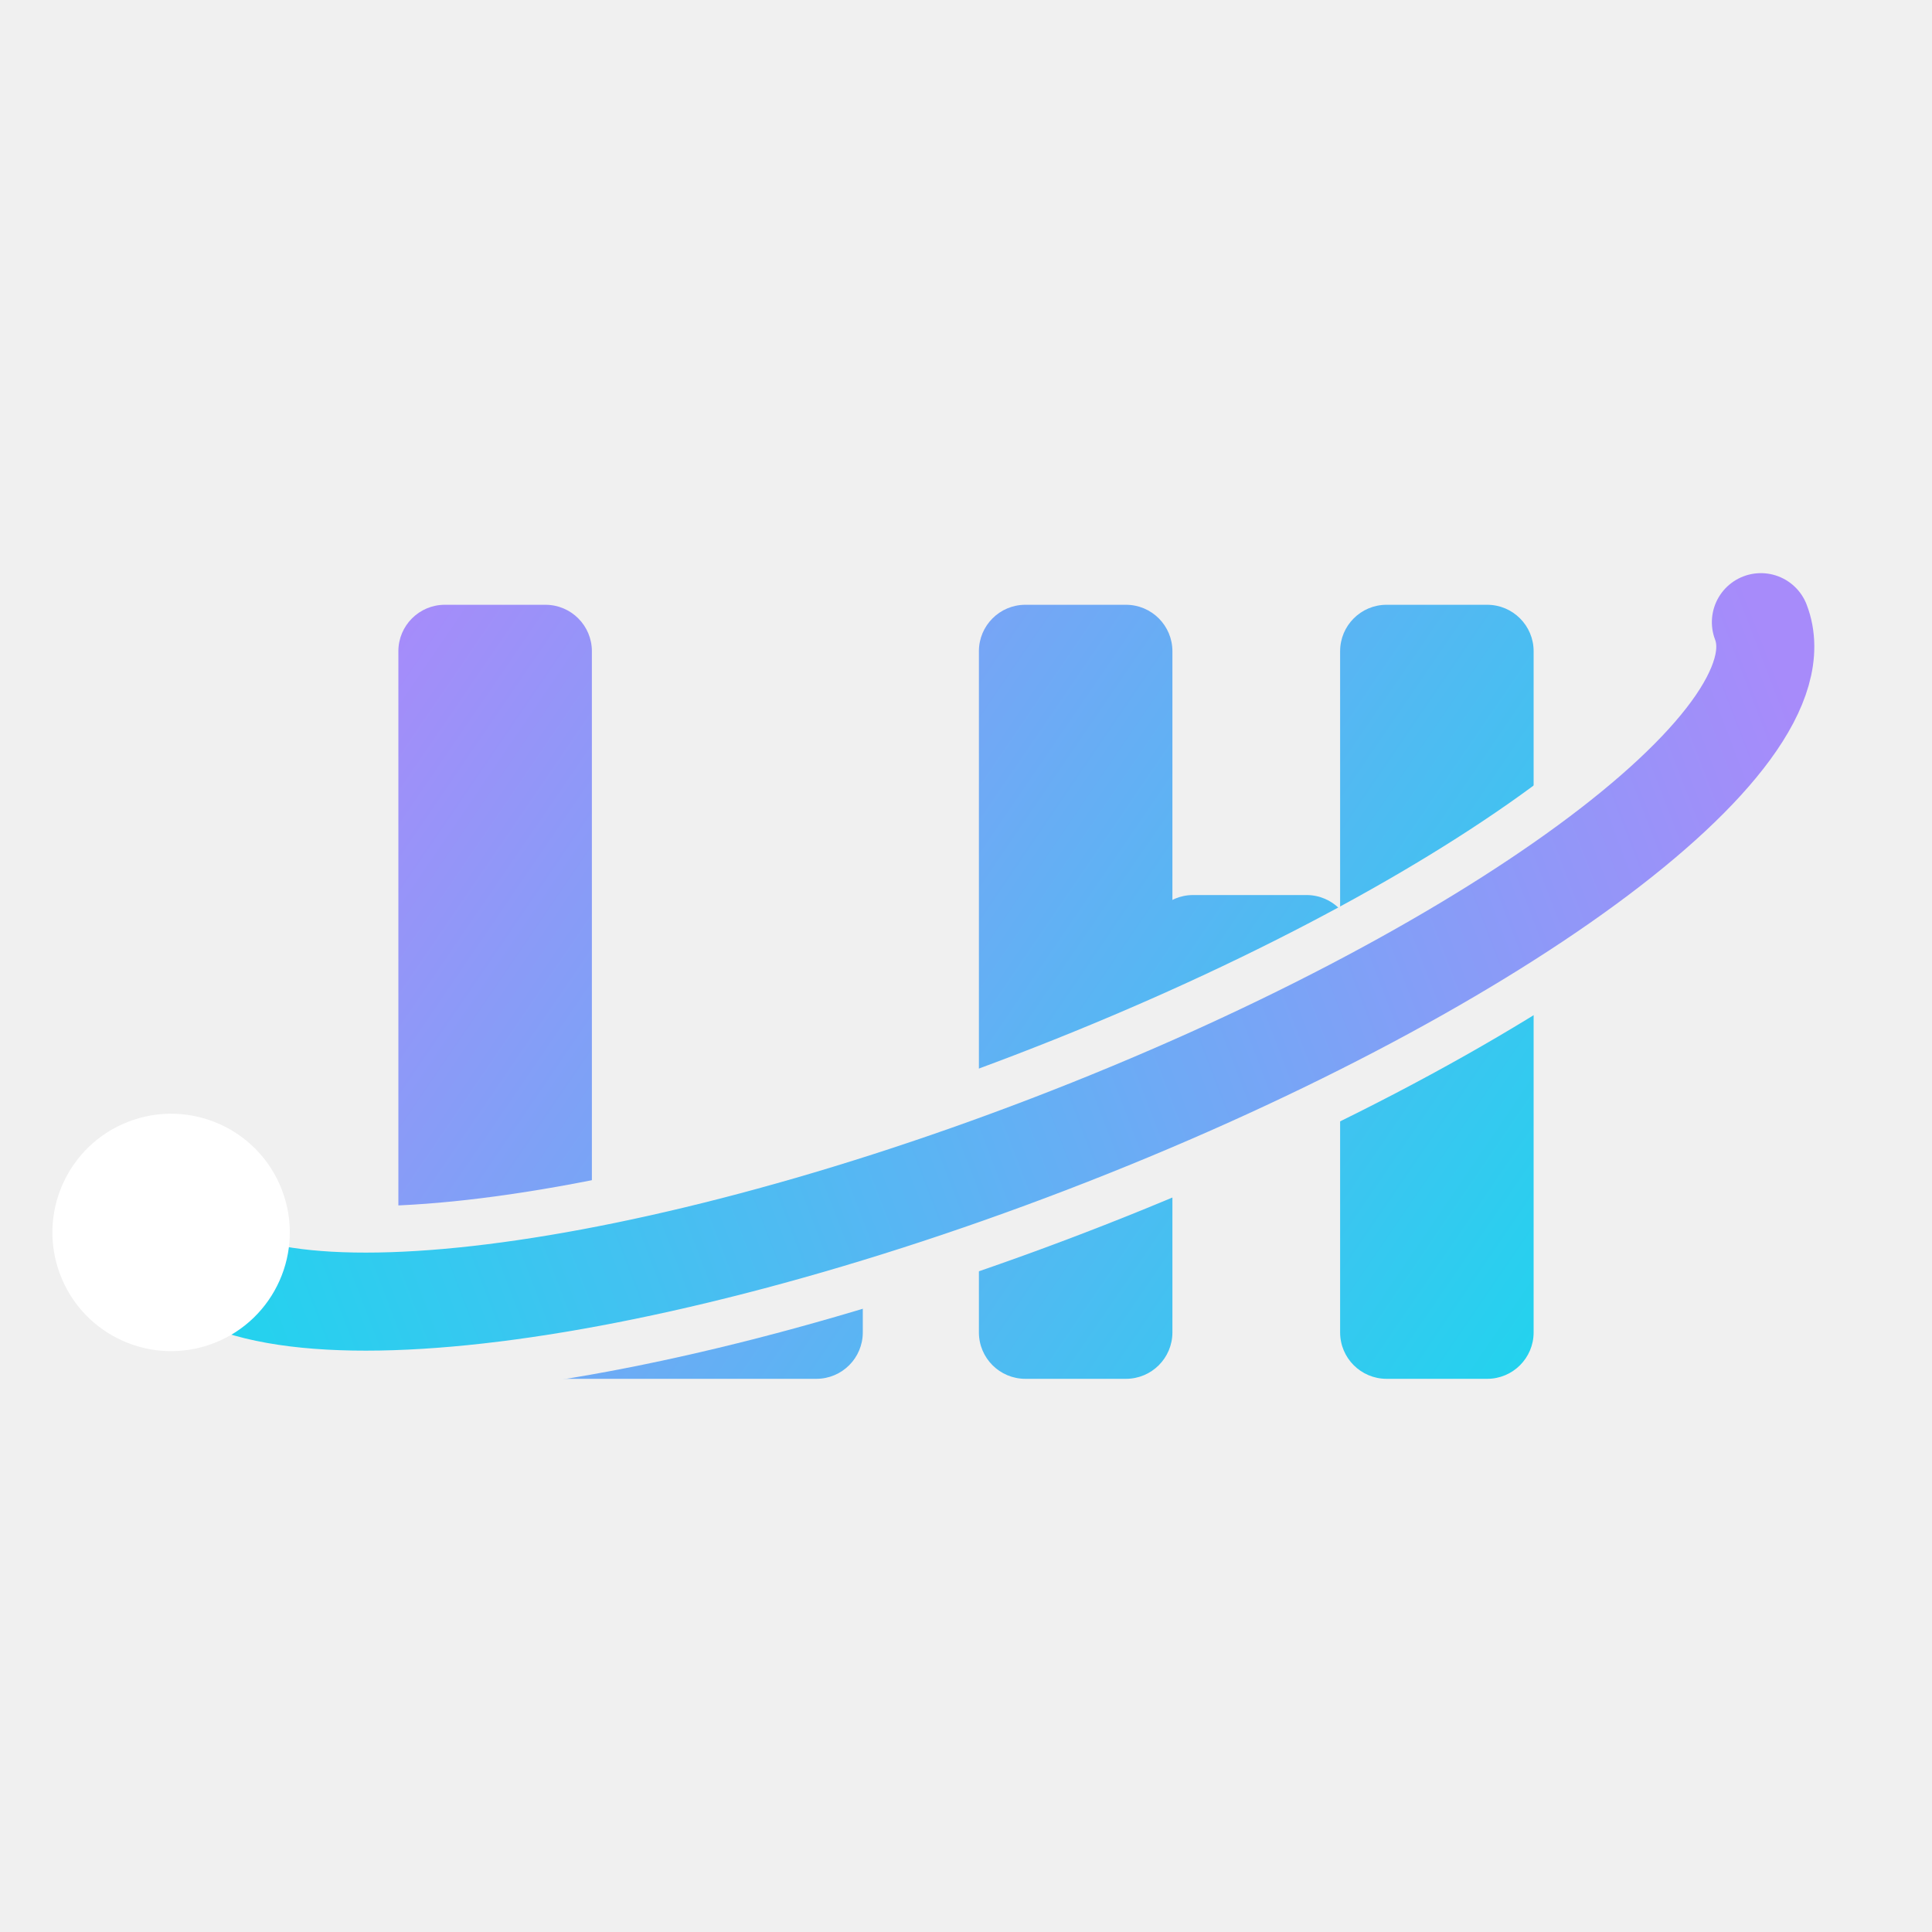
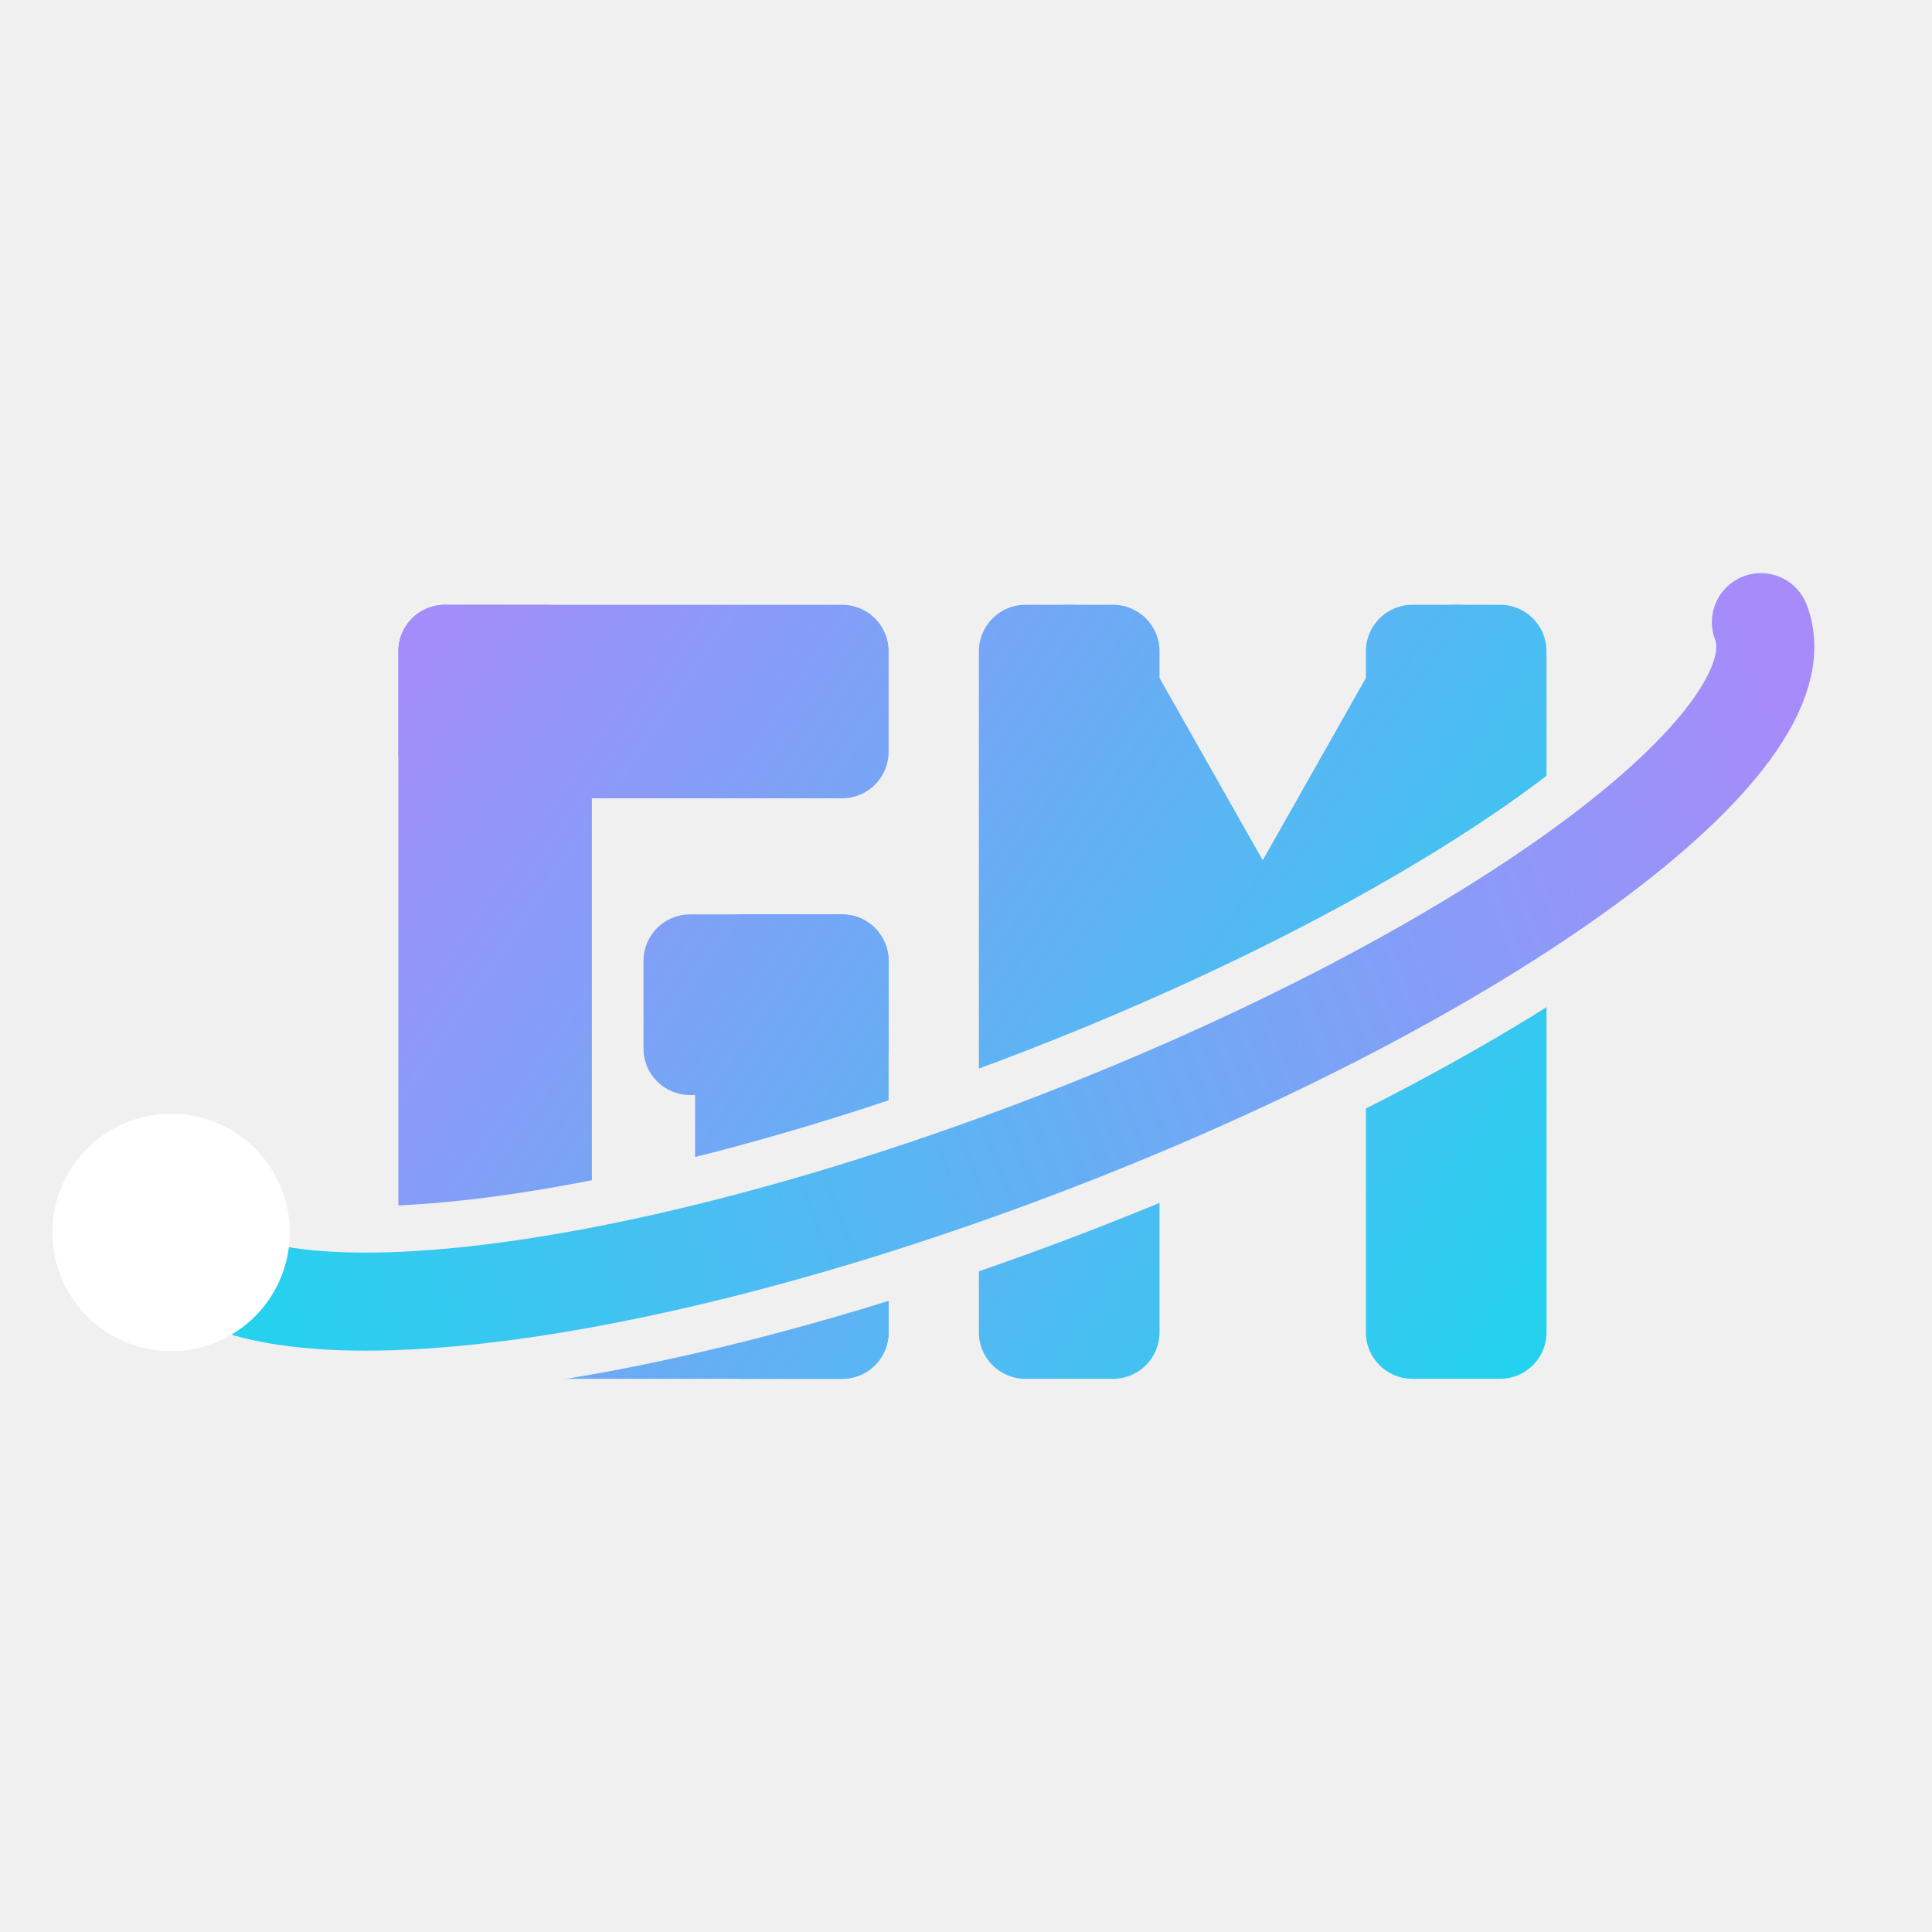
<svg xmlns="http://www.w3.org/2000/svg" width="64" height="64" viewBox="-1.44 -11.44 74.88 74.88">
  <style>
-         .v{stop-color:#a78bfa}.c{stop-color:#22d3ee}
-         .r{stroke:#c7d2fe}.m{fill:#ffffff}
-         @media (prefers-color-scheme: light){
-           .v{stop-color:#6d28d9}.c{stop-color:#0e7490}
-           .r{stroke:#4338ca}.m{fill:#0e7490}
-         }
-       </style>
+     .v{stop-color:#a78bfa}.c{stop-color:#22d3ee}
+     .r{stroke:#c7d2fe}.m{fill:#ffffff}
+     @media (prefers-color-scheme: light){
+       .v{stop-color:#6d28d9}.c{stop-color:#0e7490}
+       .r{stroke:#4338ca}.m{fill:#0e7490}
+     }
+   </style>
  <defs>
    <linearGradient id="lh-letters" gradientUnits="userSpaceOnUse" x1="14" y1="12" x2="58" y2="42">
      <stop offset="0" class="v" stop-color="#a78bfa" />
      <stop offset="1" class="c" stop-color="#22d3ee" />
    </linearGradient>
    <linearGradient id="lh-ring" gradientUnits="userSpaceOnUse" x1="3" y1="0" x2="69" y2="0">
      <stop offset="0" class="c" stop-color="#22d3ee" />
      <stop offset="1" class="v" stop-color="#a78bfa" />
    </linearGradient>
    <mask id="lh-cut" maskUnits="userSpaceOnUse" x="-1.44" y="-11.44" width="74.88" height="74.88">
      <rect x="-1.44" y="-11.44" width="74.88" height="74.88" fill="#fff" />
      <path d="M 69 24.5 A 33 9 0 0 1 3 24.5" transform="rotate(-21 36 24.5)" fill="none" stroke="#000" stroke-width="7.4" />
    </mask>
  </defs>
-   <g transform="rotate(-21 36 24.5)">
-     
-     
-   </g>
  <g fill="url(#lh-letters)" mask="url(#lh-cut)">
    <rect x="14" y="12" width="7.5" height="30" rx="1.8" />
-     <rect x="14" y="34.5" width="18" height="7.5" rx="1.8" />
-     <rect x="36.5" y="12" width="7.5" height="30" rx="1.8" />
-     <rect x="50.5" y="12" width="7.5" height="30" rx="1.8" />
-     <rect x="43" y="23.25" width="8" height="7" rx="1.8" />
+     <rect x="14" y="12" width="19" height="7.5" rx="1.8" />
+     <rect x="14" y="34.5" width="19" height="7.5" rx="1.8" />
+     <rect x="25.5" y="24" width="7.5" height="18" rx="1.8" />
+     <rect x="23.5" y="24" width="9.5" height="7" rx="1.8" />
+     <rect x="36.5" y="12" width="7" height="30" rx="1.8" />
+     <rect x="51.5" y="12" width="7" height="30" rx="1.8" />
+     <path d="M 40 15.25 L 47.5 28.5 L 55 15.25" fill="none" stroke="url(#lh-letters)" stroke-width="6.5" stroke-linecap="round" stroke-linejoin="round" />
  </g>
  <g transform="rotate(-21 36 24.5)">
    <path d="M 69 24.5 A 33 9 0 0 1 3 24.5" fill="none" stroke="url(#lh-ring)" stroke-width="3.8" stroke-linecap="round" />
    <circle cx="3" cy="24.5" r="4.6" class="m" fill="#ffffff" />
  </g>
</svg>
